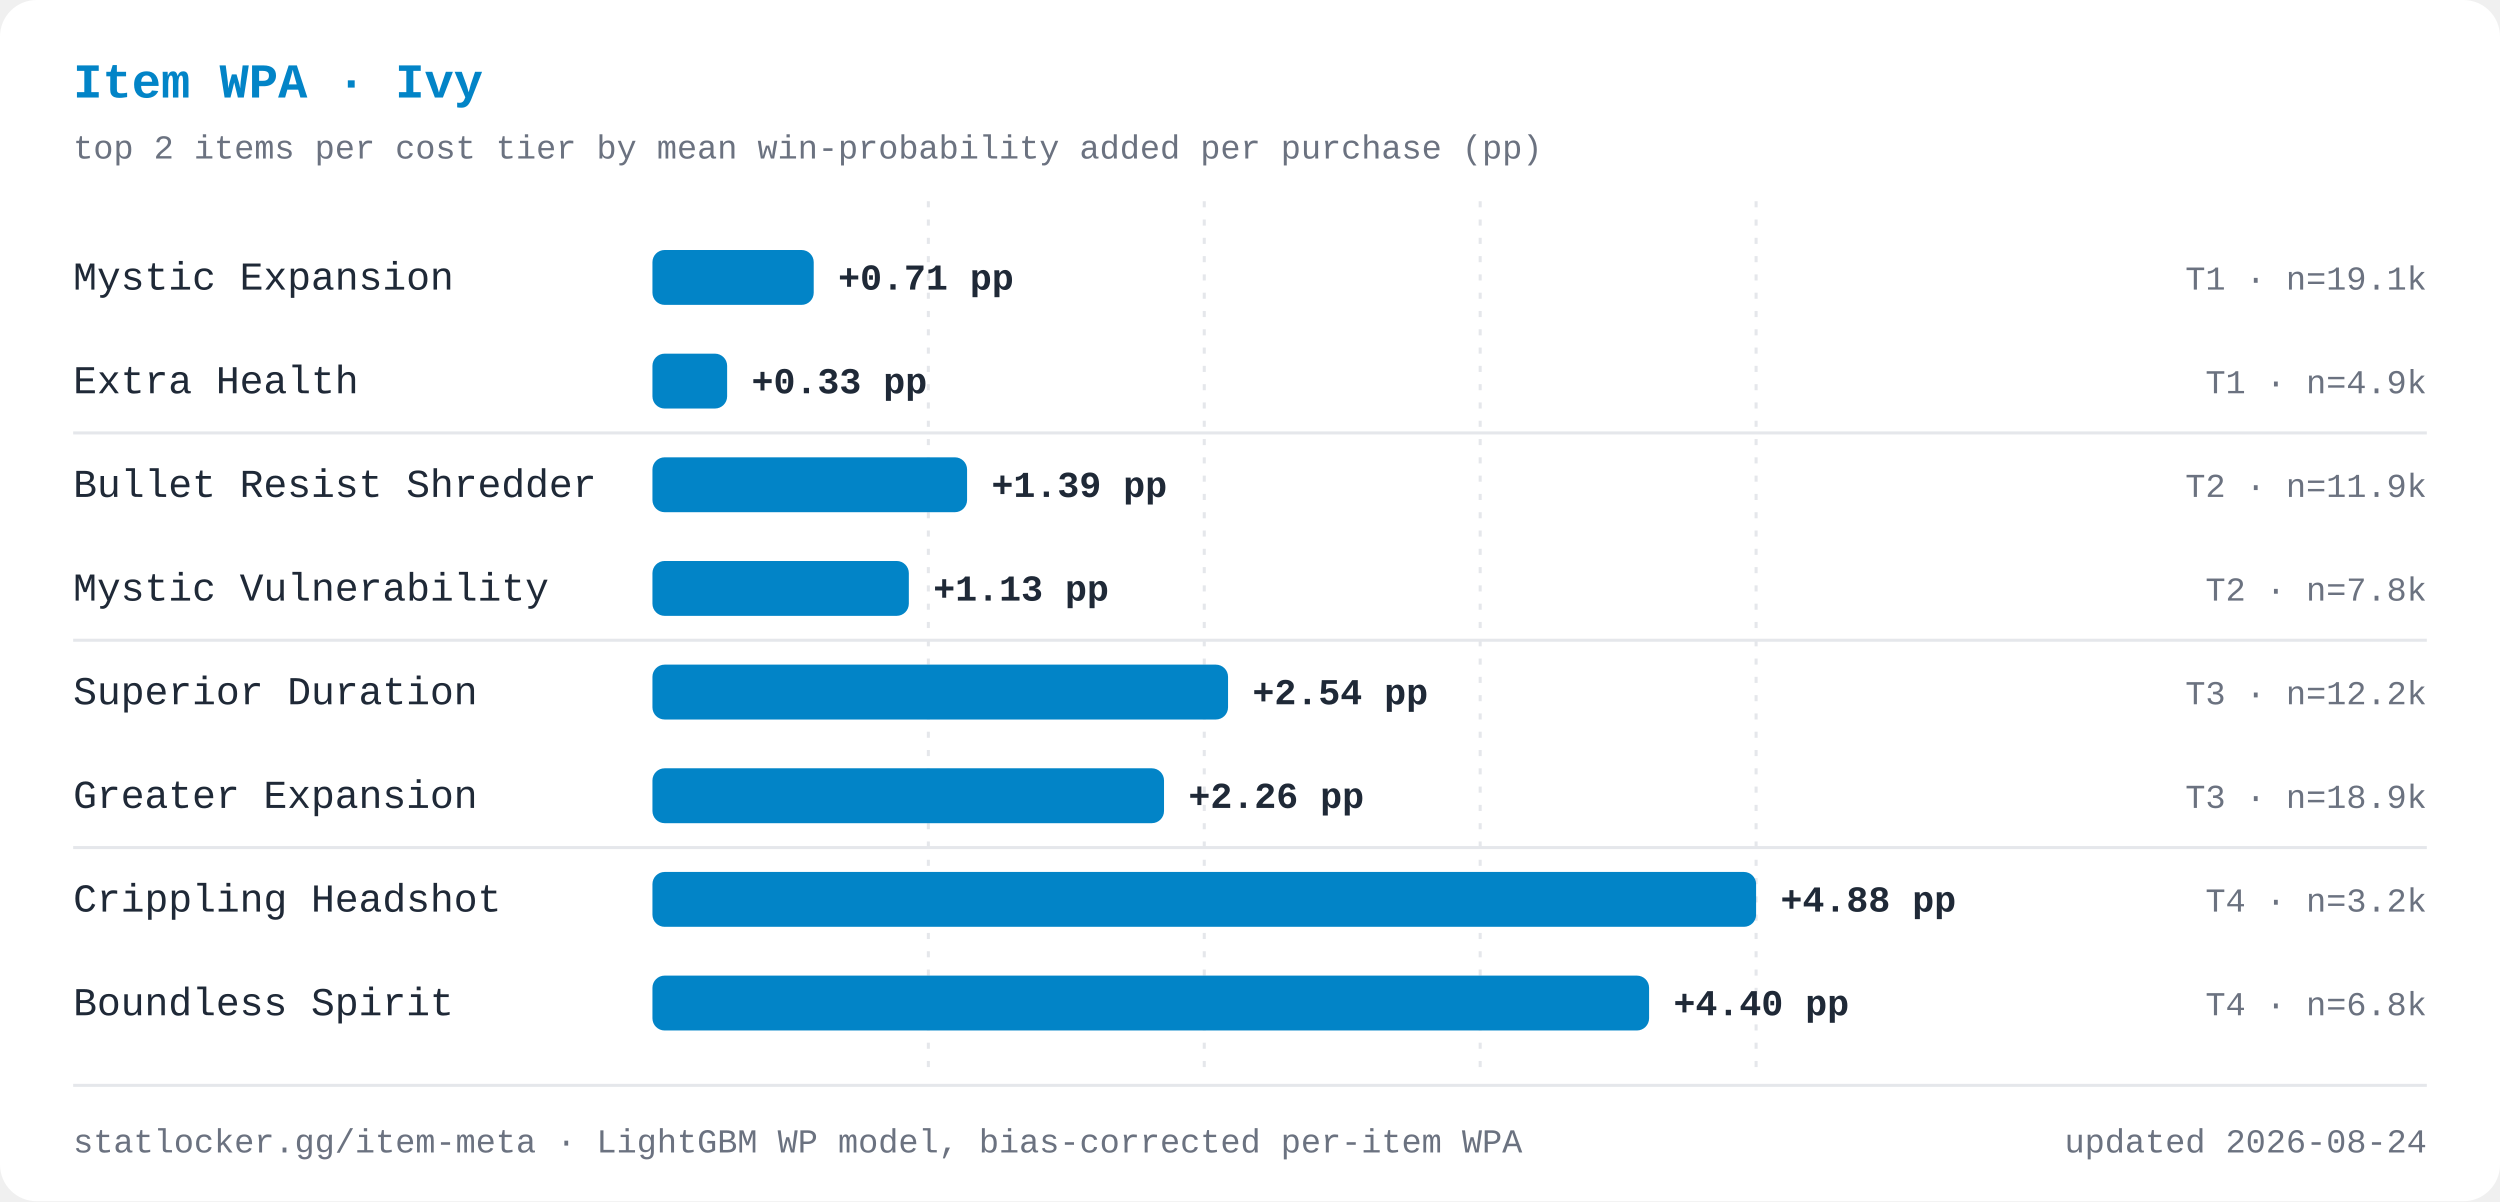
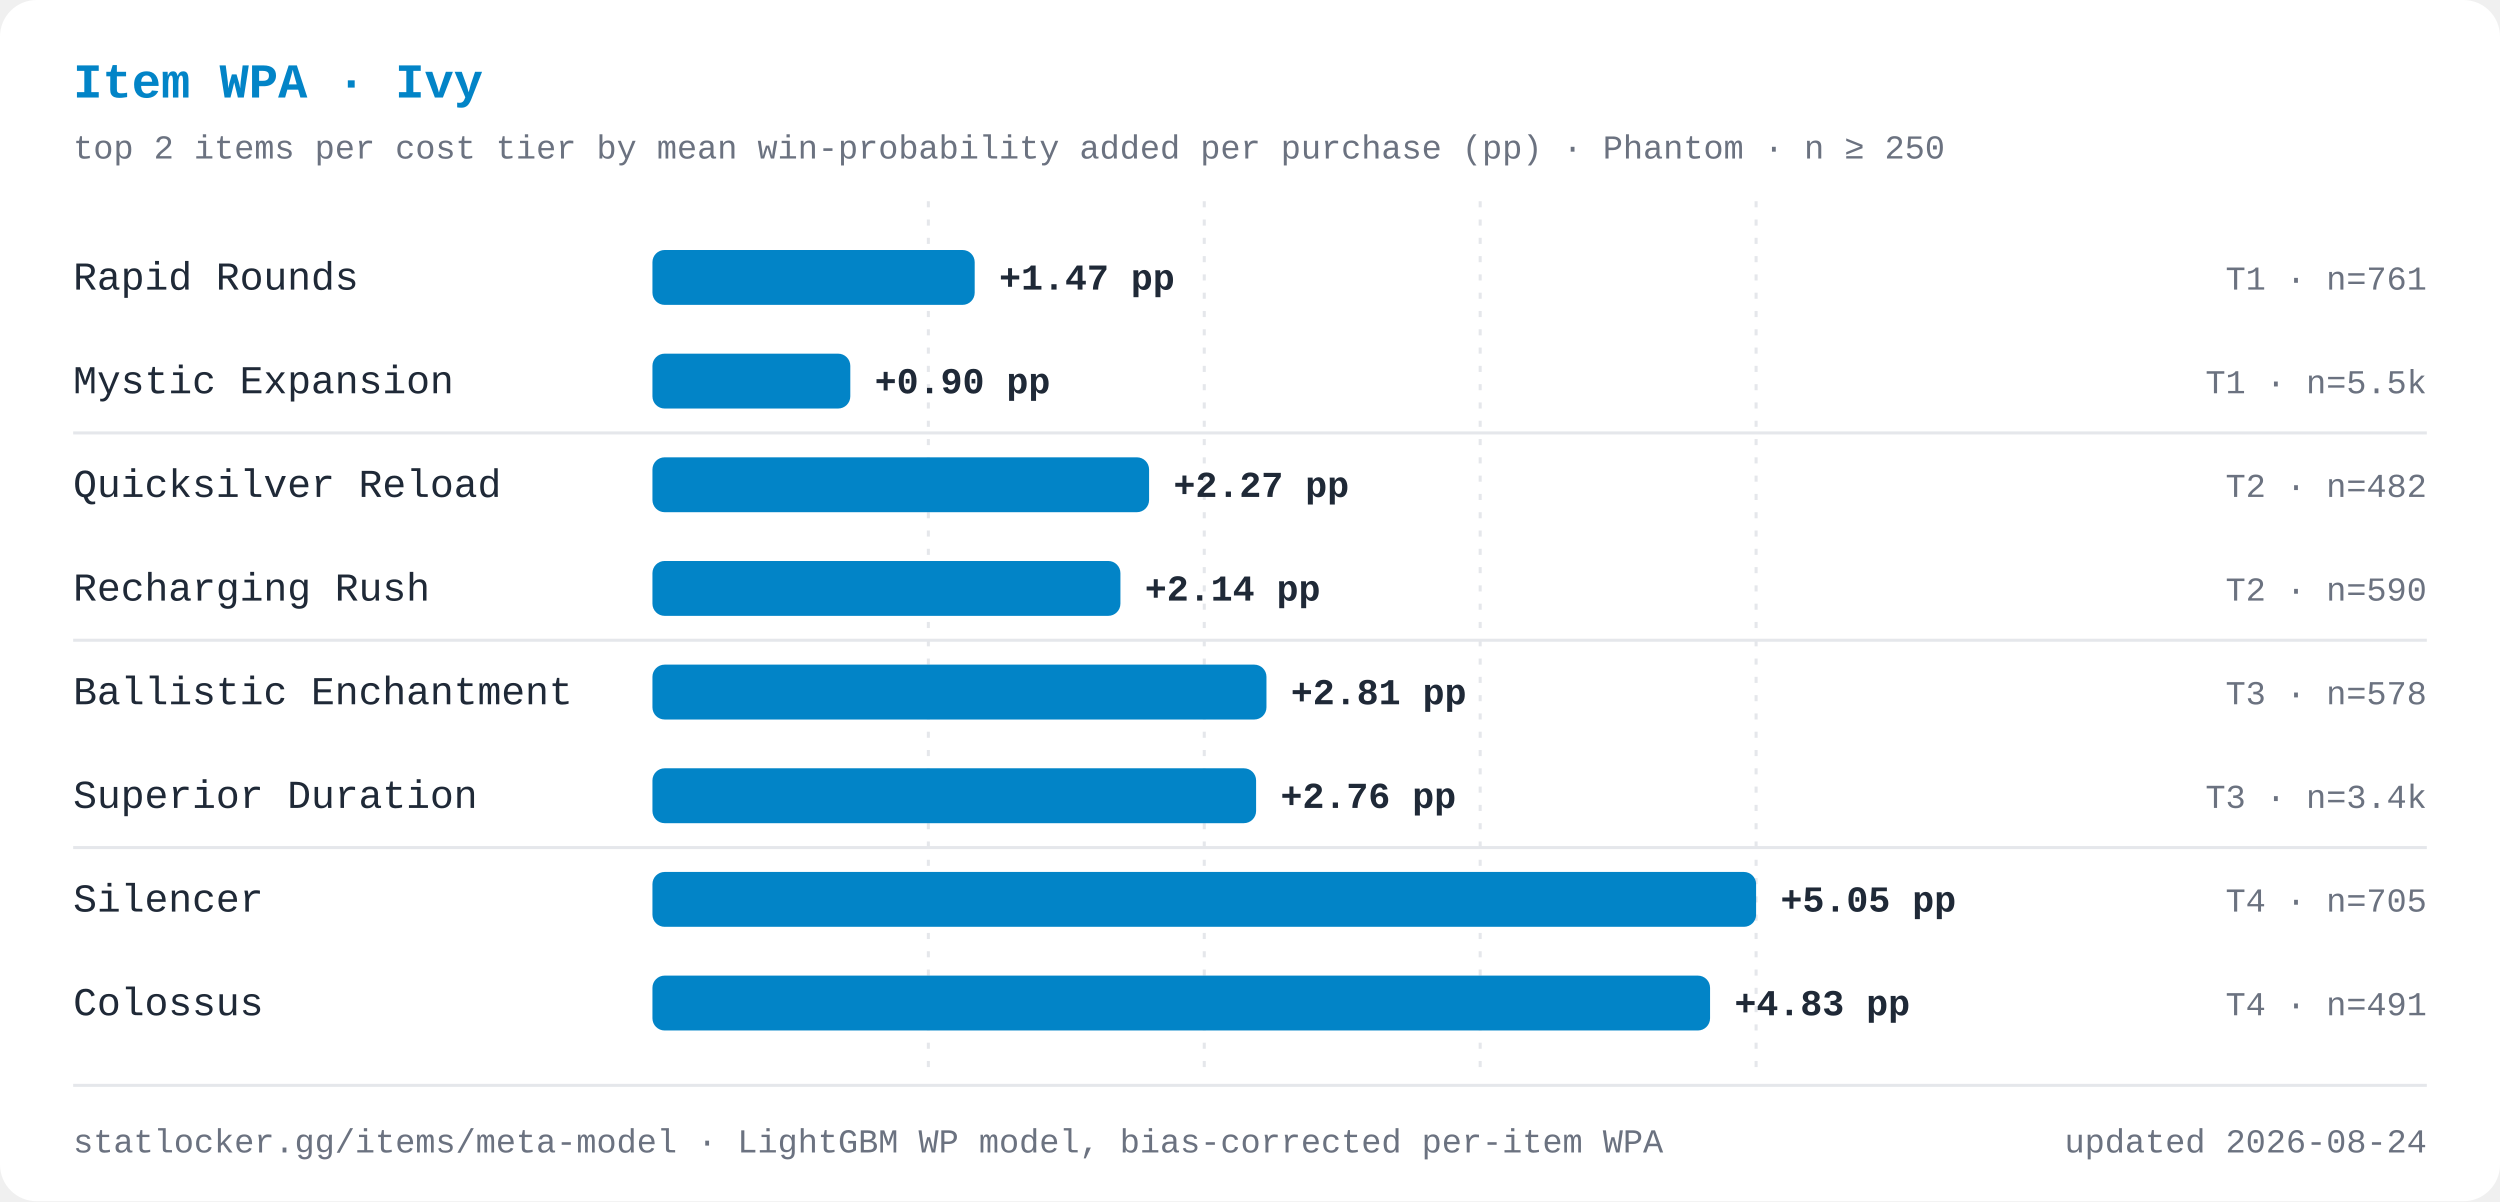
<svg xmlns="http://www.w3.org/2000/svg" width="820" height="394" viewBox="0 0 820 394" font-family="ui-monospace, SFMono-Regular, Menlo, Consolas, 'Liberation Mono', monospace">
  <rect width="820" height="394" rx="12" fill="#ffffff" />
  <text x="24" y="32" font-size="16" font-weight="600" fill="#0284c7">Item WPA · Ivy</text>
-   <text x="24" y="52" font-size="11" fill="#6b7280">top 2 items per cost tier by mean win-probability added per purchase (pp)</text>
+   <text x="24" y="52" font-size="11" fill="#6b7280">top 2 items per cost tier by mean win-probability added per purchase (pp) · Phantom · n ≥ 250</text>
  <line x1="304.5" y1="66" x2="304.5" y2="350" stroke="#e5e7eb" stroke-width="1" stroke-dasharray="2 4" />
  <line x1="395.0" y1="66" x2="395.0" y2="350" stroke="#e5e7eb" stroke-width="1" stroke-dasharray="2 4" />
  <line x1="485.5" y1="66" x2="485.5" y2="350" stroke="#e5e7eb" stroke-width="1" stroke-dasharray="2 4" />
  <line x1="576.0" y1="66" x2="576.0" y2="350" stroke="#e5e7eb" stroke-width="1" stroke-dasharray="2 4" />
-   <text x="24" y="95.0" font-size="13" fill="#1f2937">Mystic Expansion</text>
-   <rect x="214" y="82" width="52.9" height="18" rx="4" fill="#0284c7" />
-   <text x="274.9" y="95.0" font-size="12" font-weight="600" fill="#1f2937">+0.71 pp</text>
-   <text x="796" y="95.0" font-size="11" text-anchor="end" fill="#6b7280">T1 · n=19.1k</text>
-   <text x="24" y="129.0" font-size="13" fill="#1f2937">Extra Health</text>
-   <rect x="214" y="116" width="24.5" height="18" rx="4" fill="#0284c7" />
-   <text x="246.5" y="129.0" font-size="12" font-weight="600" fill="#1f2937">+0.33 pp</text>
-   <text x="796" y="129.0" font-size="11" text-anchor="end" fill="#6b7280">T1 · n=4.9k</text>
+   <text x="24" y="95.0" font-size="13" fill="#1f2937">Rapid Rounds</text>
+   <rect x="214" y="82" width="105.7" height="18" rx="4" fill="#0284c7" />
+   <text x="327.7" y="95.0" font-size="12" font-weight="600" fill="#1f2937">+1.47 pp</text>
+   <text x="796" y="95.0" font-size="11" text-anchor="end" fill="#6b7280">T1 · n=761</text>
+   <text x="24" y="129.0" font-size="13" fill="#1f2937">Mystic Expansion</text>
+   <rect x="214" y="116" width="64.9" height="18" rx="4" fill="#0284c7" />
+   <text x="286.9" y="129.0" font-size="12" font-weight="600" fill="#1f2937">+0.90 pp</text>
+   <text x="796" y="129.0" font-size="11" text-anchor="end" fill="#6b7280">T1 · n=5.5k</text>
  <line x1="24" y1="142" x2="796" y2="142" stroke="#e5e7eb" stroke-width="1" />
-   <text x="24" y="163.0" font-size="13" fill="#1f2937">Bullet Resist Shredder</text>
-   <rect x="214" y="150" width="103.2" height="18" rx="4" fill="#0284c7" />
-   <text x="325.2" y="163.0" font-size="12" font-weight="600" fill="#1f2937">+1.39 pp</text>
-   <text x="796" y="163.0" font-size="11" text-anchor="end" fill="#6b7280">T2 · n=11.9k</text>
-   <text x="24" y="197.0" font-size="13" fill="#1f2937">Mystic Vulnerability</text>
-   <rect x="214" y="184" width="84.1" height="18" rx="4" fill="#0284c7" />
-   <text x="306.1" y="197.0" font-size="12" font-weight="600" fill="#1f2937">+1.13 pp</text>
-   <text x="796" y="197.0" font-size="11" text-anchor="end" fill="#6b7280">T2 · n=7.8k</text>
+   <text x="24" y="163.0" font-size="13" fill="#1f2937">Quicksilver Reload</text>
+   <rect x="214" y="150" width="162.9" height="18" rx="4" fill="#0284c7" />
+   <text x="384.9" y="163.0" font-size="12" font-weight="600" fill="#1f2937">+2.27 pp</text>
+   <text x="796" y="163.0" font-size="11" text-anchor="end" fill="#6b7280">T2 · n=482</text>
+   <text x="24" y="197.0" font-size="13" fill="#1f2937">Recharging Rush</text>
+   <rect x="214" y="184" width="153.5" height="18" rx="4" fill="#0284c7" />
+   <text x="375.5" y="197.0" font-size="12" font-weight="600" fill="#1f2937">+2.14 pp</text>
+   <text x="796" y="197.0" font-size="11" text-anchor="end" fill="#6b7280">T2 · n=590</text>
  <line x1="24" y1="210" x2="796" y2="210" stroke="#e5e7eb" stroke-width="1" />
-   <text x="24" y="231.0" font-size="13" fill="#1f2937">Superior Duration</text>
-   <rect x="214" y="218" width="188.8" height="18" rx="4" fill="#0284c7" />
-   <text x="410.8" y="231.0" font-size="12" font-weight="600" fill="#1f2937">+2.54 pp</text>
-   <text x="796" y="231.0" font-size="11" text-anchor="end" fill="#6b7280">T3 · n=12.2k</text>
-   <text x="24" y="265.0" font-size="13" fill="#1f2937">Greater Expansion</text>
-   <rect x="214" y="252" width="167.8" height="18" rx="4" fill="#0284c7" />
-   <text x="389.8" y="265.0" font-size="12" font-weight="600" fill="#1f2937">+2.26 pp</text>
-   <text x="796" y="265.0" font-size="11" text-anchor="end" fill="#6b7280">T3 · n=18.9k</text>
+   <text x="24" y="231.0" font-size="13" fill="#1f2937">Ballistic Enchantment</text>
+   <rect x="214" y="218" width="201.4" height="18" rx="4" fill="#0284c7" />
+   <text x="423.4" y="231.0" font-size="12" font-weight="600" fill="#1f2937">+2.81 pp</text>
+   <text x="796" y="231.0" font-size="11" text-anchor="end" fill="#6b7280">T3 · n=578</text>
+   <text x="24" y="265.0" font-size="13" fill="#1f2937">Superior Duration</text>
+   <rect x="214" y="252" width="198.0" height="18" rx="4" fill="#0284c7" />
+   <text x="420.0" y="265.0" font-size="12" font-weight="600" fill="#1f2937">+2.76 pp</text>
+   <text x="796" y="265.0" font-size="11" text-anchor="end" fill="#6b7280">T3 · n=3.4k</text>
  <line x1="24" y1="278" x2="796" y2="278" stroke="#e5e7eb" stroke-width="1" />
-   <text x="24" y="299.0" font-size="13" fill="#1f2937">Crippling Headshot</text>
+   <text x="24" y="299.0" font-size="13" fill="#1f2937">Silencer</text>
  <rect x="214" y="286" width="362.0" height="18" rx="4" fill="#0284c7" />
-   <text x="584.0" y="299.0" font-size="12" font-weight="600" fill="#1f2937">+4.88 pp</text>
-   <text x="796" y="299.0" font-size="11" text-anchor="end" fill="#6b7280">T4 · n=3.2k</text>
-   <text x="24" y="333.0" font-size="13" fill="#1f2937">Boundless Spirit</text>
-   <rect x="214" y="320" width="326.9" height="18" rx="4" fill="#0284c7" />
-   <text x="548.9" y="333.0" font-size="12" font-weight="600" fill="#1f2937">+4.40 pp</text>
-   <text x="796" y="333.0" font-size="11" text-anchor="end" fill="#6b7280">T4 · n=6.8k</text>
+   <text x="584.0" y="299.0" font-size="12" font-weight="600" fill="#1f2937">+5.05 pp</text>
+   <text x="796" y="299.0" font-size="11" text-anchor="end" fill="#6b7280">T4 · n=705</text>
+   <text x="24" y="333.0" font-size="13" fill="#1f2937">Colossus</text>
+   <rect x="214" y="320" width="346.9" height="18" rx="4" fill="#0284c7" />
+   <text x="568.9" y="333.0" font-size="12" font-weight="600" fill="#1f2937">+4.83 pp</text>
+   <text x="796" y="333.0" font-size="11" text-anchor="end" fill="#6b7280">T4 · n=491</text>
  <line x1="24" y1="356" x2="796" y2="356" stroke="#e5e7eb" stroke-width="1" />
-   <text x="24" y="378" font-size="11" fill="#6b7280">statlocker.gg/item-meta · LightGBM WP model, bias-corrected per-item WPA</text>
+   <text x="24" y="378" font-size="11" fill="#6b7280">statlocker.gg/items/meta-model · LightGBM WP model, bias-corrected per-item WPA</text>
  <text x="796" y="378" font-size="11" text-anchor="end" fill="#6b7280">updated 2026-08-24</text>
</svg>
